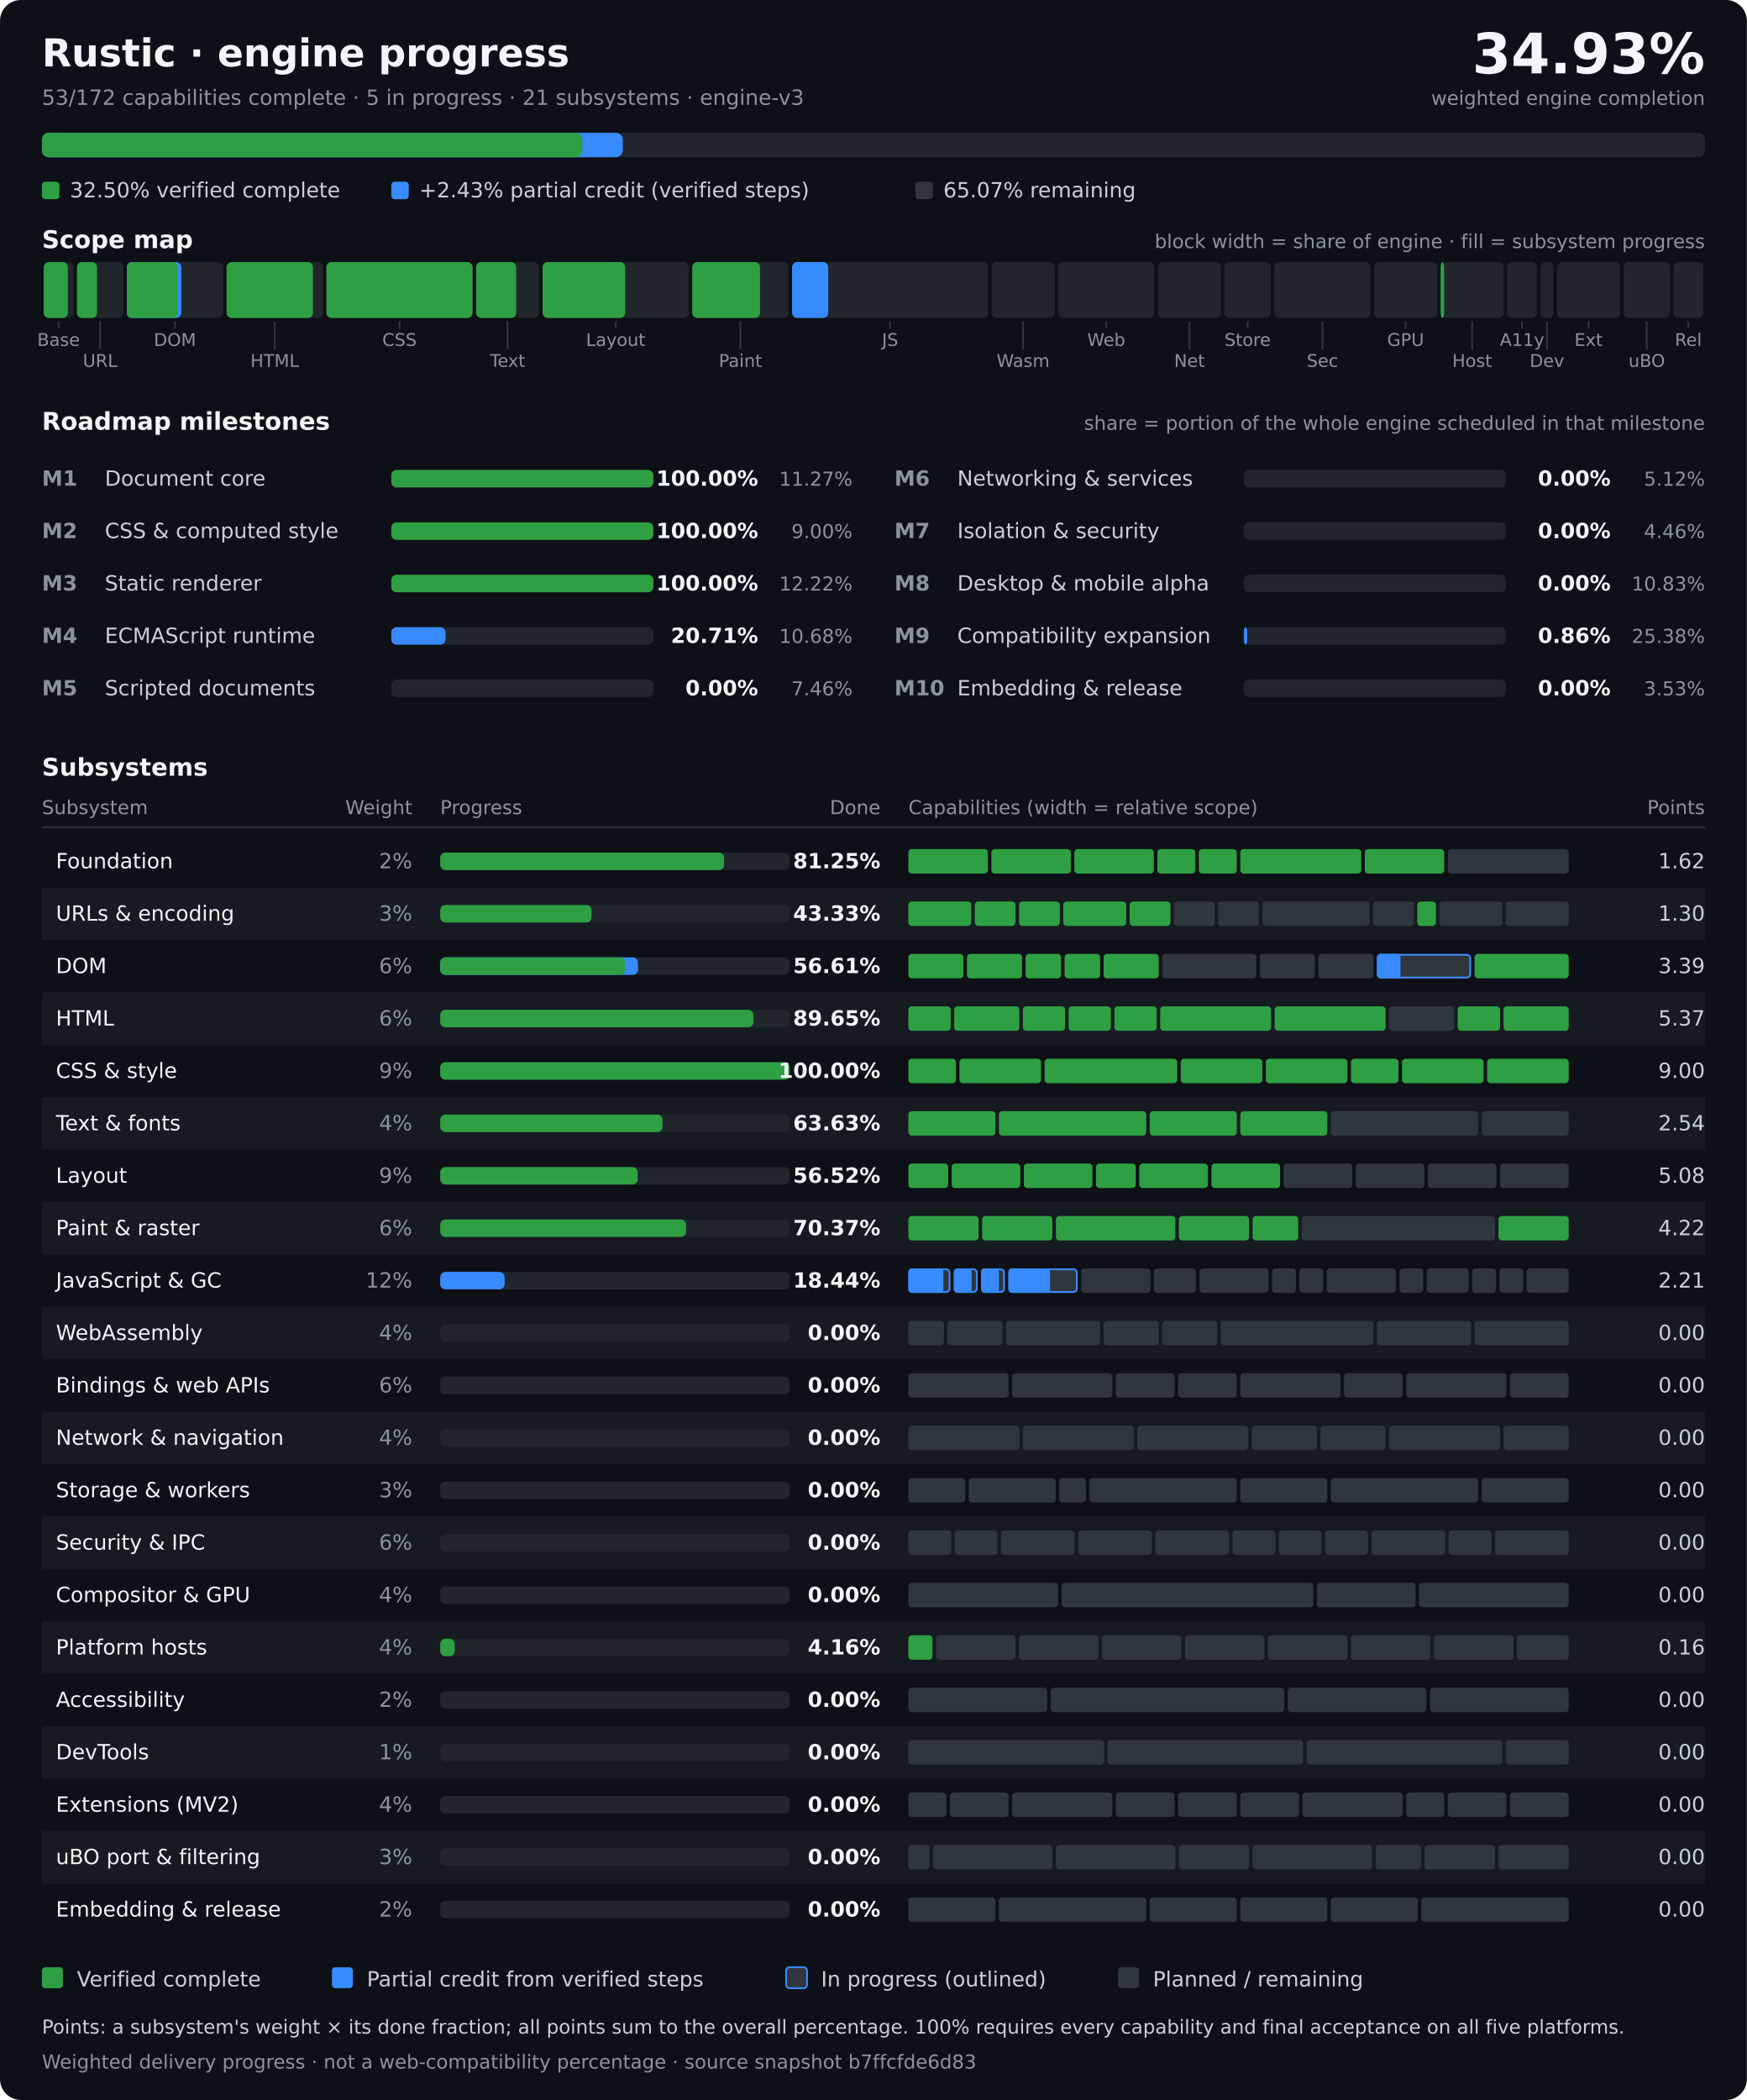
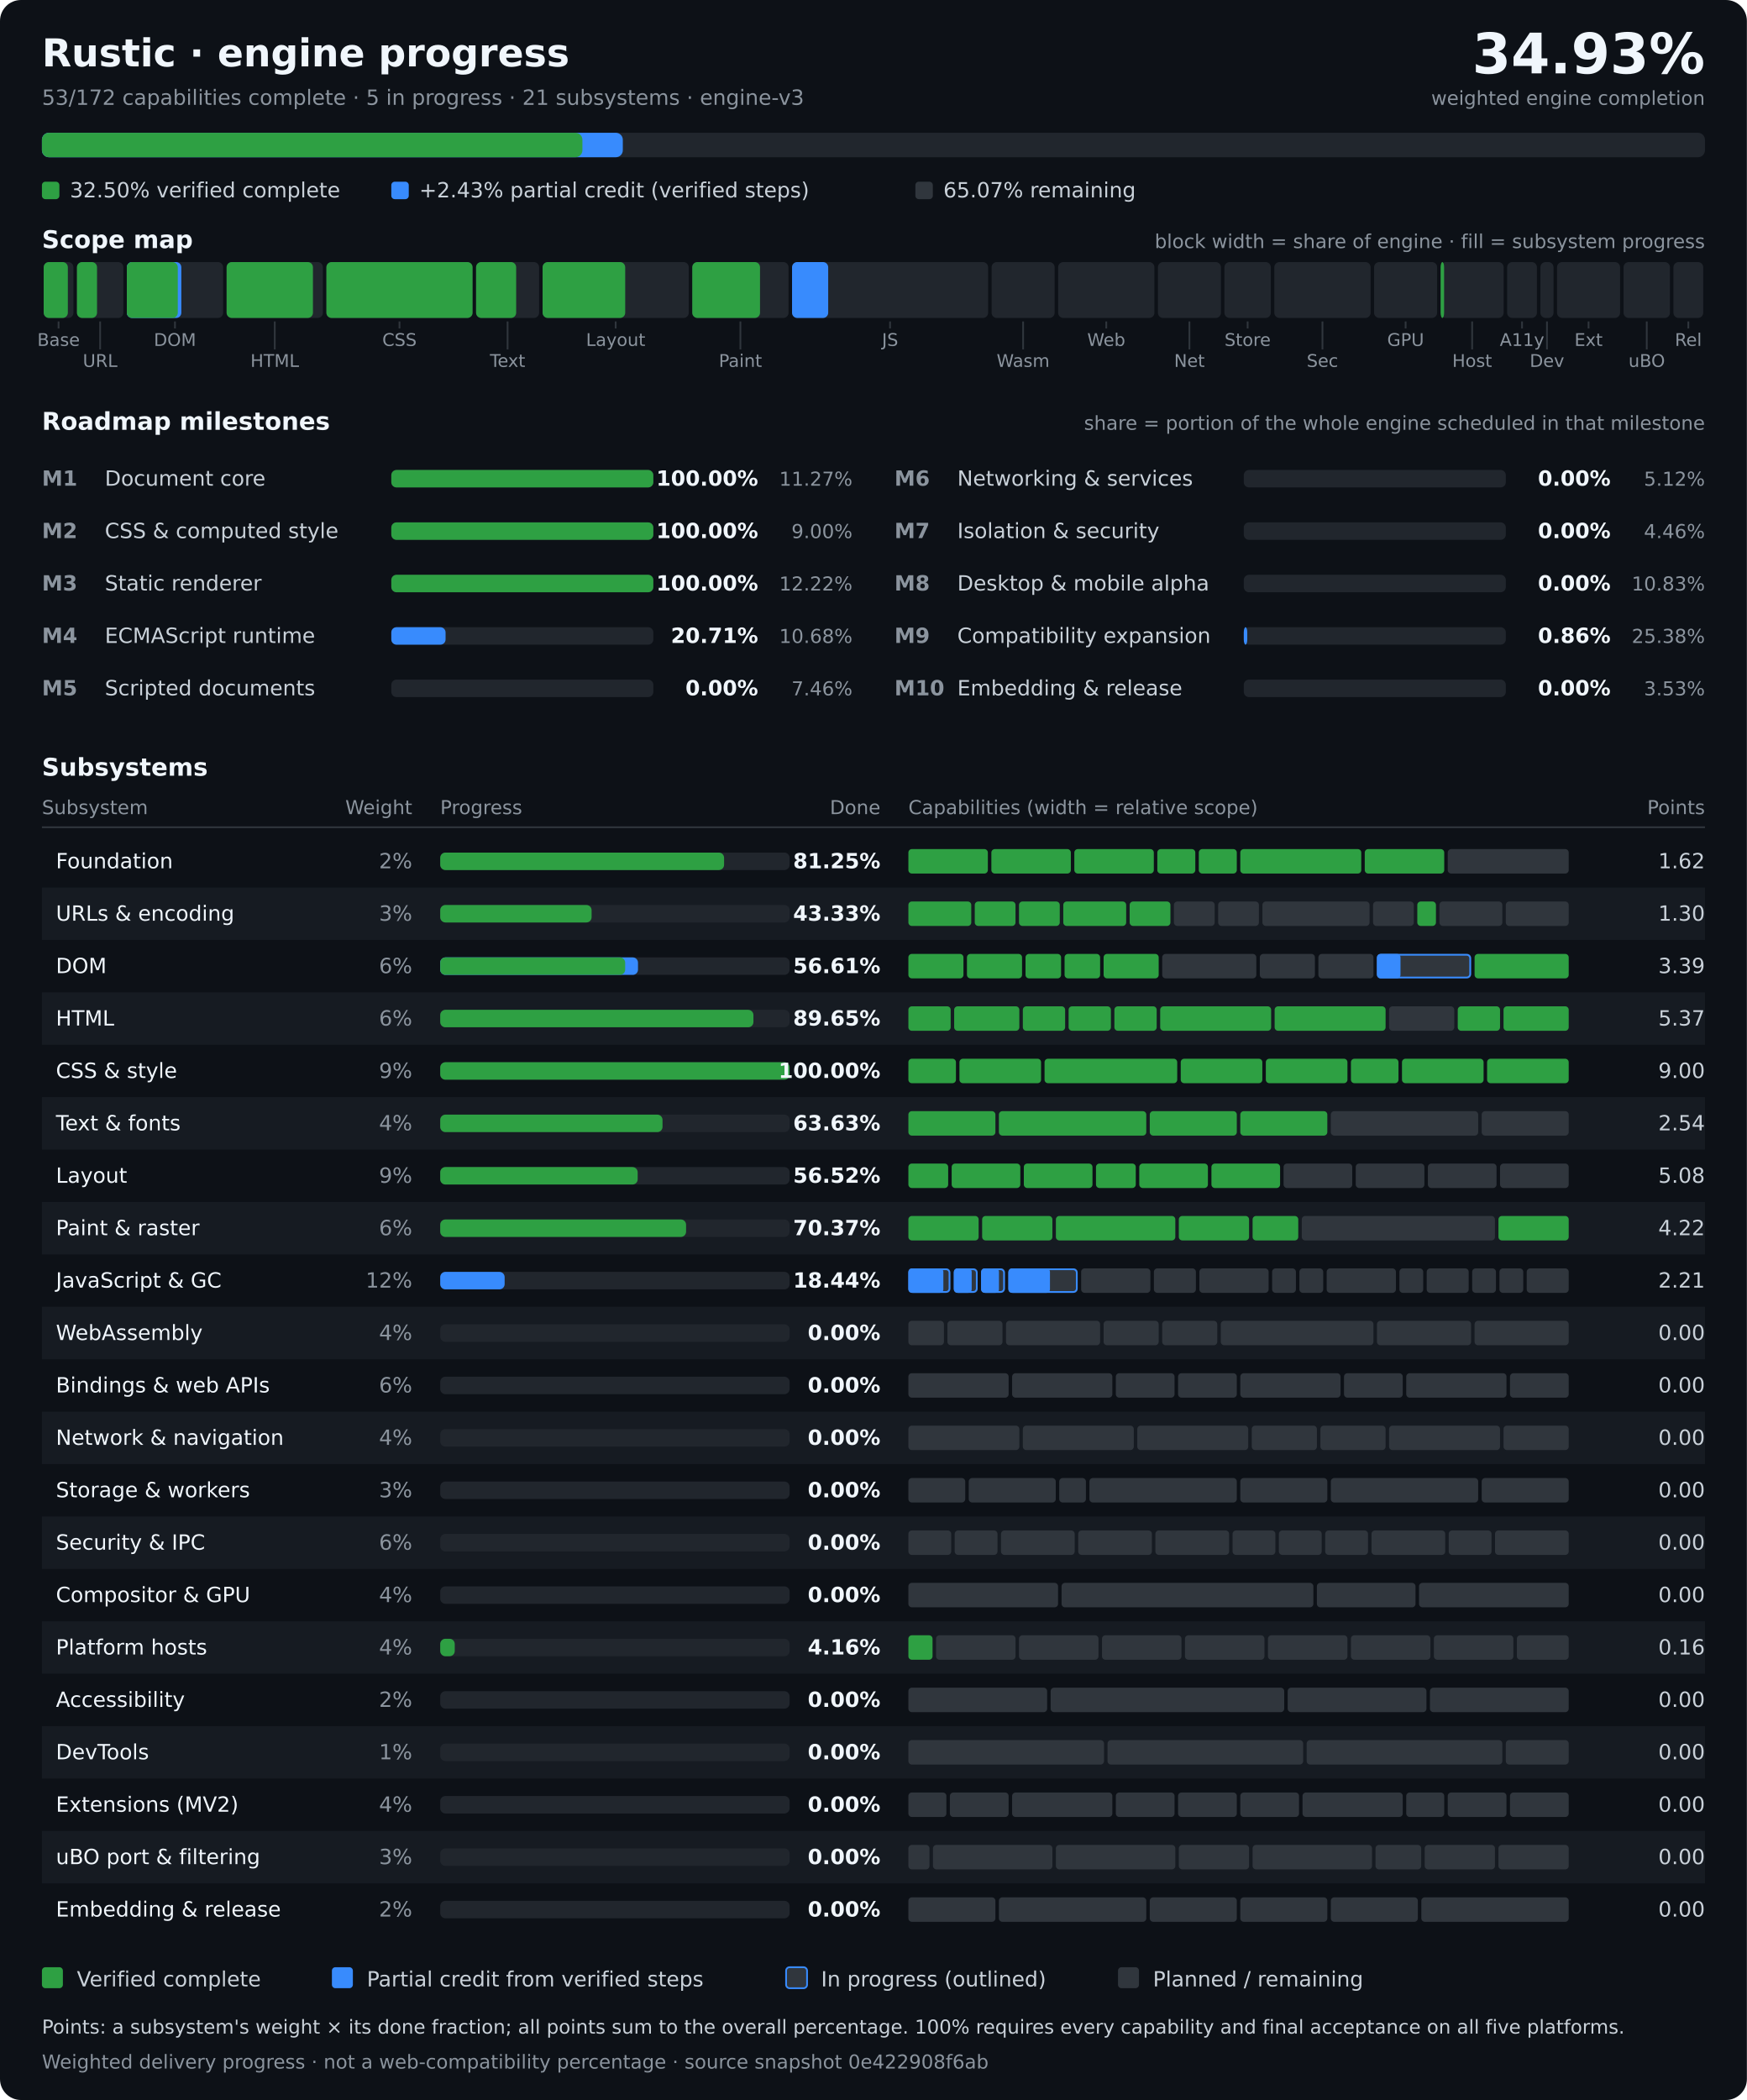
<svg xmlns="http://www.w3.org/2000/svg" width="1000" height="1202" viewBox="0 0 1000 1202" role="img" aria-labelledby="title desc">
  <rect width="1000" height="1202" rx="12" fill="#0d1117" />
  <g font-family="DejaVu Sans,Arial,sans-serif">
    <text x="24.00" y="38" fill="#f0f6fc" font-size="22" font-weight="700">Rustic · engine progress</text>
    <text x="24.00" y="60" fill="#8b949e" font-size="12">53/172 capabilities complete · 5 in progress · 21 subsystems · engine-v3</text>
    <text x="976.00" y="42" fill="#f0f6fc" font-size="32" text-anchor="end" font-weight="700">34.93%</text>
    <text x="976.00" y="60" fill="#8b949e" font-size="11" text-anchor="end">weighted engine completion</text>
    <rect x="24.00" y="76" width="952.00" height="14" rx="4" fill="#21262d" />
    <rect x="24.00" y="76" width="332.53" height="14" rx="4" fill="#388bfd" />
    <rect x="24.00" y="76" width="309.40" height="14" rx="4" fill="#2ea043" />
    <rect x="24" y="104" width="10" height="10" rx="2" fill="#2ea043" />
    <text x="40.00" y="113" fill="#c9d1d9" font-size="12">32.50% verified complete</text>
    <rect x="224" y="104" width="10" height="10" rx="2" fill="#388bfd" />
    <text x="240.00" y="113" fill="#c9d1d9" font-size="12">+2.43% partial credit (verified steps)</text>
    <rect x="524" y="104" width="10" height="10" rx="2" fill="#30363d" />
    <text x="540.00" y="113" fill="#c9d1d9" font-size="12">65.07% remaining</text>
    <text x="24.00" y="142" fill="#f0f6fc" font-size="14" font-weight="600">Scope map</text>
    <text x="976.00" y="142" fill="#8b949e" font-size="11" text-anchor="end">block width = share of engine · fill = subsystem progress</text>
    <g>
      <rect x="25.00" y="150" width="17.04" height="32" rx="3" fill="#21262d" />
      <rect x="25.00" y="150" width="13.84" height="32" rx="3" fill="#2ea043" />
      <rect x="33.02" y="184" width="1" height="4" fill="#30363d" />
      <text x="33.52" y="198" fill="#8b949e" font-size="10" text-anchor="middle">Base</text>
    </g>
    <g>
      <rect x="44.04" y="150" width="26.56" height="32" rx="3" fill="#21262d" />
      <rect x="44.04" y="150" width="11.51" height="32" rx="3" fill="#2ea043" />
      <rect x="56.82" y="184" width="1" height="16" fill="#30363d" />
      <text x="57.32" y="210" fill="#8b949e" font-size="10" text-anchor="middle">URL</text>
    </g>
    <g>
      <rect x="72.60" y="150" width="55.12" height="32" rx="3" fill="#21262d" />
      <rect x="72.60" y="150" width="31.20" height="32" rx="3" fill="#388bfd" />
      <rect x="72.60" y="150" width="29.18" height="32" rx="3" fill="#2ea043" />
      <rect x="99.66" y="184" width="1" height="4" fill="#30363d" />
      <text x="100.16" y="198" fill="#8b949e" font-size="10" text-anchor="middle">DOM</text>
    </g>
    <g>
      <rect x="129.72" y="150" width="55.12" height="32" rx="3" fill="#21262d" />
      <rect x="129.72" y="150" width="49.42" height="32" rx="3" fill="#2ea043" />
      <rect x="156.78" y="184" width="1" height="16" fill="#30363d" />
      <text x="157.28" y="210" fill="#8b949e" font-size="10" text-anchor="middle">HTML</text>
    </g>
    <g>
      <rect x="186.84" y="150" width="83.68" height="32" rx="3" fill="#21262d" />
      <rect x="186.84" y="150" width="83.68" height="32" rx="3" fill="#2ea043" />
      <rect x="228.18" y="184" width="1" height="4" fill="#30363d" />
      <text x="228.68" y="198" fill="#8b949e" font-size="10" text-anchor="middle">CSS</text>
    </g>
    <g>
      <rect x="272.52" y="150" width="36.08" height="32" rx="3" fill="#21262d" />
      <rect x="272.52" y="150" width="22.96" height="32" rx="3" fill="#2ea043" />
      <rect x="290.06" y="184" width="1" height="16" fill="#30363d" />
      <text x="290.56" y="210" fill="#8b949e" font-size="10" text-anchor="middle">Text</text>
    </g>
    <g>
      <rect x="310.60" y="150" width="83.68" height="32" rx="3" fill="#21262d" />
      <rect x="310.60" y="150" width="47.30" height="32" rx="3" fill="#2ea043" />
      <rect x="351.94" y="184" width="1" height="4" fill="#30363d" />
      <text x="352.44" y="198" fill="#8b949e" font-size="10" text-anchor="middle">Layout</text>
    </g>
    <g>
      <rect x="396.28" y="150" width="55.12" height="32" rx="3" fill="#21262d" />
      <rect x="396.28" y="150" width="38.79" height="32" rx="3" fill="#2ea043" />
      <rect x="423.34" y="184" width="1" height="16" fill="#30363d" />
      <text x="423.84" y="210" fill="#8b949e" font-size="10" text-anchor="middle">Paint</text>
    </g>
    <g>
      <rect x="453.40" y="150" width="112.24" height="32" rx="3" fill="#21262d" />
      <rect x="453.40" y="150" width="20.70" height="32" rx="3" fill="#388bfd" />
      <rect x="509.02" y="184" width="1" height="4" fill="#30363d" />
      <text x="509.52" y="198" fill="#8b949e" font-size="10" text-anchor="middle">JS</text>
    </g>
    <g>
      <rect x="567.64" y="150" width="36.08" height="32" rx="3" fill="#21262d" />
      <rect x="585.18" y="184" width="1" height="16" fill="#30363d" />
      <text x="585.68" y="210" fill="#8b949e" font-size="10" text-anchor="middle">Wasm</text>
    </g>
    <g>
      <rect x="605.72" y="150" width="55.12" height="32" rx="3" fill="#21262d" />
      <rect x="632.78" y="184" width="1" height="4" fill="#30363d" />
      <text x="633.28" y="198" fill="#8b949e" font-size="10" text-anchor="middle">Web</text>
    </g>
    <g>
      <rect x="662.84" y="150" width="36.08" height="32" rx="3" fill="#21262d" />
      <rect x="680.38" y="184" width="1" height="16" fill="#30363d" />
      <text x="680.88" y="210" fill="#8b949e" font-size="10" text-anchor="middle">Net</text>
    </g>
    <g>
      <rect x="700.92" y="150" width="26.56" height="32" rx="3" fill="#21262d" />
      <rect x="713.70" y="184" width="1" height="4" fill="#30363d" />
      <text x="714.20" y="198" fill="#8b949e" font-size="10" text-anchor="middle">Store</text>
    </g>
    <g>
      <rect x="729.48" y="150" width="55.12" height="32" rx="3" fill="#21262d" />
      <rect x="756.54" y="184" width="1" height="16" fill="#30363d" />
      <text x="757.04" y="210" fill="#8b949e" font-size="10" text-anchor="middle">Sec</text>
    </g>
    <g>
      <rect x="786.60" y="150" width="36.08" height="32" rx="3" fill="#21262d" />
      <rect x="804.14" y="184" width="1" height="4" fill="#30363d" />
      <text x="804.64" y="198" fill="#8b949e" font-size="10" text-anchor="middle">GPU</text>
    </g>
    <g>
      <rect x="824.68" y="150" width="36.08" height="32" rx="3" fill="#21262d" />
      <rect x="824.68" y="150" width="2.00" height="32" rx="3" fill="#2ea043" />
      <rect x="842.22" y="184" width="1" height="16" fill="#30363d" />
      <text x="842.72" y="210" fill="#8b949e" font-size="10" text-anchor="middle">Host</text>
    </g>
    <g>
      <rect x="862.76" y="150" width="17.04" height="32" rx="3" fill="#21262d" />
      <rect x="870.78" y="184" width="1" height="4" fill="#30363d" />
      <text x="871.28" y="198" fill="#8b949e" font-size="10" text-anchor="middle">A11y</text>
    </g>
    <g>
      <rect x="881.80" y="150" width="7.52" height="32" rx="3" fill="#21262d" />
      <rect x="885.06" y="184" width="1" height="16" fill="#30363d" />
      <text x="885.56" y="210" fill="#8b949e" font-size="10" text-anchor="middle">Dev</text>
    </g>
    <g>
      <rect x="891.32" y="150" width="36.08" height="32" rx="3" fill="#21262d" />
      <rect x="908.86" y="184" width="1" height="4" fill="#30363d" />
      <text x="909.36" y="198" fill="#8b949e" font-size="10" text-anchor="middle">Ext</text>
    </g>
    <g>
      <rect x="929.40" y="150" width="26.56" height="32" rx="3" fill="#21262d" />
      <rect x="942.18" y="184" width="1" height="16" fill="#30363d" />
      <text x="942.68" y="210" fill="#8b949e" font-size="10" text-anchor="middle">uBO</text>
    </g>
    <g>
      <rect x="957.96" y="150" width="17.04" height="32" rx="3" fill="#21262d" />
      <rect x="965.98" y="184" width="1" height="4" fill="#30363d" />
      <text x="966.48" y="198" fill="#8b949e" font-size="10" text-anchor="middle">Rel</text>
    </g>
    <text x="24.00" y="246" fill="#f0f6fc" font-size="14" font-weight="600">Roadmap milestones</text>
    <text x="976.00" y="246" fill="#8b949e" font-size="11" text-anchor="end">share = portion of the whole engine scheduled in that milestone</text>
    <g>
      <text x="24.00" y="278" fill="#8b949e" font-size="12" font-weight="600">M1</text>
      <text x="60.00" y="278" fill="#c9d1d9" font-size="12">Document core</text>
      <rect x="224.00" y="269" width="150.00" height="10" rx="3" fill="#21262d" />
      <rect x="224.00" y="269" width="150.00" height="10" rx="3" fill="#2ea043" />
      <text x="434.00" y="278" fill="#f0f6fc" font-size="12" text-anchor="end" font-weight="600">100.00%</text>
      <text x="488.00" y="278" fill="#8b949e" font-size="11" text-anchor="end">11.27%</text>
    </g>
    <g>
      <text x="24.00" y="308" fill="#8b949e" font-size="12" font-weight="600">M2</text>
      <text x="60.00" y="308" fill="#c9d1d9" font-size="12">CSS &amp; computed style</text>
      <rect x="224.00" y="299" width="150.00" height="10" rx="3" fill="#21262d" />
      <rect x="224.00" y="299" width="150.00" height="10" rx="3" fill="#2ea043" />
      <text x="434.00" y="308" fill="#f0f6fc" font-size="12" text-anchor="end" font-weight="600">100.00%</text>
      <text x="488.00" y="308" fill="#8b949e" font-size="11" text-anchor="end">9.00%</text>
    </g>
    <g>
      <text x="24.00" y="338" fill="#8b949e" font-size="12" font-weight="600">M3</text>
      <text x="60.00" y="338" fill="#c9d1d9" font-size="12">Static renderer</text>
      <rect x="224.00" y="329" width="150.00" height="10" rx="3" fill="#21262d" />
      <rect x="224.00" y="329" width="150.00" height="10" rx="3" fill="#2ea043" />
      <text x="434.00" y="338" fill="#f0f6fc" font-size="12" text-anchor="end" font-weight="600">100.00%</text>
      <text x="488.00" y="338" fill="#8b949e" font-size="11" text-anchor="end">12.22%</text>
    </g>
    <g>
      <text x="24.00" y="368" fill="#8b949e" font-size="12" font-weight="600">M4</text>
      <text x="60.00" y="368" fill="#c9d1d9" font-size="12">ECMAScript runtime</text>
      <rect x="224.00" y="359" width="150.00" height="10" rx="3" fill="#21262d" />
      <rect x="224.00" y="359" width="31.07" height="10" rx="3" fill="#388bfd" />
      <text x="434.00" y="368" fill="#f0f6fc" font-size="12" text-anchor="end" font-weight="600">20.71%</text>
      <text x="488.00" y="368" fill="#8b949e" font-size="11" text-anchor="end">10.68%</text>
    </g>
    <g>
      <text x="24.00" y="398" fill="#8b949e" font-size="12" font-weight="600">M5</text>
      <text x="60.00" y="398" fill="#c9d1d9" font-size="12">Scripted documents</text>
      <rect x="224.00" y="389" width="150.00" height="10" rx="3" fill="#21262d" />
      <text x="434.00" y="398" fill="#f0f6fc" font-size="12" text-anchor="end" font-weight="600">0.00%</text>
      <text x="488.00" y="398" fill="#8b949e" font-size="11" text-anchor="end">7.46%</text>
    </g>
    <g>
      <text x="512.00" y="278" fill="#8b949e" font-size="12" font-weight="600">M6</text>
      <text x="548.00" y="278" fill="#c9d1d9" font-size="12">Networking &amp; services</text>
      <rect x="712.00" y="269" width="150.00" height="10" rx="3" fill="#21262d" />
      <text x="922.00" y="278" fill="#f0f6fc" font-size="12" text-anchor="end" font-weight="600">0.00%</text>
      <text x="976.00" y="278" fill="#8b949e" font-size="11" text-anchor="end">5.12%</text>
    </g>
    <g>
      <text x="512.00" y="308" fill="#8b949e" font-size="12" font-weight="600">M7</text>
      <text x="548.00" y="308" fill="#c9d1d9" font-size="12">Isolation &amp; security</text>
      <rect x="712.00" y="299" width="150.00" height="10" rx="3" fill="#21262d" />
      <text x="922.00" y="308" fill="#f0f6fc" font-size="12" text-anchor="end" font-weight="600">0.00%</text>
      <text x="976.00" y="308" fill="#8b949e" font-size="11" text-anchor="end">4.46%</text>
    </g>
    <g>
      <text x="512.00" y="338" fill="#8b949e" font-size="12" font-weight="600">M8</text>
      <text x="548.00" y="338" fill="#c9d1d9" font-size="12">Desktop &amp; mobile alpha</text>
      <rect x="712.00" y="329" width="150.00" height="10" rx="3" fill="#21262d" />
      <text x="922.00" y="338" fill="#f0f6fc" font-size="12" text-anchor="end" font-weight="600">0.00%</text>
      <text x="976.00" y="338" fill="#8b949e" font-size="11" text-anchor="end">10.83%</text>
    </g>
    <g>
      <text x="512.00" y="368" fill="#8b949e" font-size="12" font-weight="600">M9</text>
      <text x="548.00" y="368" fill="#c9d1d9" font-size="12">Compatibility expansion</text>
      <rect x="712.00" y="359" width="150.00" height="10" rx="3" fill="#21262d" />
      <rect x="712.00" y="359" width="2.00" height="10" rx="3" fill="#388bfd" />
      <text x="922.00" y="368" fill="#f0f6fc" font-size="12" text-anchor="end" font-weight="600">0.86%</text>
      <text x="976.00" y="368" fill="#8b949e" font-size="11" text-anchor="end">25.38%</text>
    </g>
    <g>
      <text x="512.00" y="398" fill="#8b949e" font-size="12" font-weight="600">M10</text>
      <text x="548.00" y="398" fill="#c9d1d9" font-size="12">Embedding &amp; release</text>
      <rect x="712.00" y="389" width="150.00" height="10" rx="3" fill="#21262d" />
      <text x="922.00" y="398" fill="#f0f6fc" font-size="12" text-anchor="end" font-weight="600">0.00%</text>
      <text x="976.00" y="398" fill="#8b949e" font-size="11" text-anchor="end">3.53%</text>
    </g>
    <text x="24.00" y="444" fill="#f0f6fc" font-size="14" font-weight="600">Subsystems</text>
    <text x="24.00" y="466" fill="#8b949e" font-size="11">Subsystem</text>
    <text x="236.00" y="466" fill="#8b949e" font-size="11" text-anchor="end">Weight</text>
    <text x="252.00" y="466" fill="#8b949e" font-size="11">Progress</text>
    <text x="504.00" y="466" fill="#8b949e" font-size="11" text-anchor="end">Done</text>
    <text x="520.00" y="466" fill="#8b949e" font-size="11">Capabilities (width = relative scope)</text>
    <text x="976.00" y="466" fill="#8b949e" font-size="11" text-anchor="end">Points</text>
    <rect x="24" y="473" width="952" height="1" fill="#30363d" />
    <g>
      <text x="32.00" y="497" fill="#f0f6fc" font-size="12">Foundation</text>
      <text x="236.00" y="497" fill="#8b949e" font-size="12" text-anchor="end">2%</text>
      <rect x="252.00" y="488" width="200.00" height="10" rx="3" fill="#21262d" />
      <rect x="252.00" y="488" width="162.50" height="10" rx="3" fill="#2ea043" />
      <text x="504.00" y="497" fill="#f0f6fc" font-size="12" text-anchor="end" font-weight="600">81.25%</text>
      <g>
        <rect x="520.00" y="486" width="45.50" height="14" rx="2" fill="#2ea043" />
      </g>
      <g>
        <rect x="567.50" y="486" width="45.50" height="14" rx="2" fill="#2ea043" />
      </g>
      <g>
        <rect x="615.00" y="486" width="45.50" height="14" rx="2" fill="#2ea043" />
      </g>
      <g>
        <rect x="662.50" y="486" width="21.75" height="14" rx="2" fill="#2ea043" />
      </g>
      <g>
        <rect x="686.25" y="486" width="21.75" height="14" rx="2" fill="#2ea043" />
      </g>
      <g>
        <rect x="710.00" y="486" width="69.25" height="14" rx="2" fill="#2ea043" />
      </g>
      <g>
        <rect x="781.25" y="486" width="45.50" height="14" rx="2" fill="#2ea043" />
      </g>
      <g>
        <rect x="828.75" y="486" width="69.25" height="14" rx="2" fill="#30363d" />
      </g>
      <text x="976.00" y="497" fill="#c9d1d9" font-size="12" text-anchor="end">1.62</text>
    </g>
    <g>
      <rect x="24" y="508" width="952" height="30" fill="#161b22" />
      <text x="32.00" y="527" fill="#f0f6fc" font-size="12">URLs &amp; encoding</text>
      <text x="236.00" y="527" fill="#8b949e" font-size="12" text-anchor="end">3%</text>
      <rect x="252.00" y="518" width="200.00" height="10" rx="3" fill="#21262d" />
      <rect x="252.00" y="518" width="86.66" height="10" rx="3" fill="#2ea043" />
      <text x="504.00" y="527" fill="#f0f6fc" font-size="12" text-anchor="end" font-weight="600">43.33%</text>
      <g>
        <rect x="520.00" y="516" width="36.00" height="14" rx="2" fill="#2ea043" />
      </g>
      <g>
        <rect x="558.00" y="516" width="23.33" height="14" rx="2" fill="#2ea043" />
      </g>
      <g>
        <rect x="583.33" y="516" width="23.33" height="14" rx="2" fill="#2ea043" />
      </g>
      <g>
        <rect x="608.67" y="516" width="36.00" height="14" rx="2" fill="#2ea043" />
      </g>
      <g>
        <rect x="646.67" y="516" width="23.33" height="14" rx="2" fill="#2ea043" />
      </g>
      <g>
        <rect x="672.00" y="516" width="23.33" height="14" rx="2" fill="#30363d" />
      </g>
      <g>
        <rect x="697.33" y="516" width="23.33" height="14" rx="2" fill="#30363d" />
      </g>
      <g>
        <rect x="722.67" y="516" width="61.33" height="14" rx="2" fill="#30363d" />
      </g>
      <g>
        <rect x="786.00" y="516" width="23.33" height="14" rx="2" fill="#30363d" />
      </g>
      <g>
        <rect x="811.33" y="516" width="10.67" height="14" rx="2" fill="#2ea043" />
      </g>
      <g>
        <rect x="824.00" y="516" width="36.00" height="14" rx="2" fill="#30363d" />
      </g>
      <g>
        <rect x="862.00" y="516" width="36.00" height="14" rx="2" fill="#30363d" />
      </g>
      <text x="976.00" y="527" fill="#c9d1d9" font-size="12" text-anchor="end">1.30</text>
    </g>
    <g>
      <text x="32.00" y="557" fill="#f0f6fc" font-size="12">DOM</text>
      <text x="236.00" y="557" fill="#8b949e" font-size="12" text-anchor="end">6%</text>
      <rect x="252.00" y="548" width="200.00" height="10" rx="3" fill="#21262d" />
      <rect x="252.00" y="548" width="113.22" height="10" rx="3" fill="#388bfd" />
      <rect x="252.00" y="548" width="105.88" height="10" rx="3" fill="#2ea043" />
      <text x="504.00" y="557" fill="#f0f6fc" font-size="12" text-anchor="end" font-weight="600">56.61%</text>
      <g>
        <rect x="520.00" y="546" width="31.53" height="14" rx="2" fill="#2ea043" />
      </g>
      <g>
        <rect x="553.53" y="546" width="31.53" height="14" rx="2" fill="#2ea043" />
      </g>
      <g>
        <rect x="587.06" y="546" width="20.35" height="14" rx="2" fill="#2ea043" />
      </g>
      <g>
        <rect x="609.41" y="546" width="20.35" height="14" rx="2" fill="#2ea043" />
      </g>
      <g>
        <rect x="631.76" y="546" width="31.53" height="14" rx="2" fill="#2ea043" />
      </g>
      <g>
        <rect x="665.29" y="546" width="53.88" height="14" rx="2" fill="#30363d" />
      </g>
      <g>
        <rect x="721.18" y="546" width="31.53" height="14" rx="2" fill="#30363d" />
      </g>
      <g>
        <rect x="754.71" y="546" width="31.53" height="14" rx="2" fill="#30363d" />
      </g>
      <g>
        <rect x="788.24" y="546" width="53.88" height="14" rx="2" fill="#30363d" />
        <rect x="788.24" y="546" width="13.47" height="14" rx="2" fill="#388bfd" />
        <rect x="788.74" y="546.5" width="52.88" height="13" rx="2" fill="none" stroke="#388bfd" />
      </g>
      <g>
        <rect x="844.12" y="546" width="53.88" height="14" rx="2" fill="#2ea043" />
      </g>
      <text x="976.00" y="557" fill="#c9d1d9" font-size="12" text-anchor="end">3.39</text>
    </g>
    <g>
      <rect x="24" y="568" width="952" height="30" fill="#161b22" />
      <text x="32.00" y="587" fill="#f0f6fc" font-size="12">HTML</text>
      <text x="236.00" y="587" fill="#8b949e" font-size="12" text-anchor="end">6%</text>
      <rect x="252.00" y="578" width="200.00" height="10" rx="3" fill="#21262d" />
      <rect x="252.00" y="578" width="179.30" height="10" rx="3" fill="#2ea043" />
      <text x="504.00" y="587" fill="#f0f6fc" font-size="12" text-anchor="end" font-weight="600">89.65%</text>
      <g>
        <rect x="520.00" y="576" width="24.21" height="14" rx="2" fill="#2ea043" />
      </g>
      <g>
        <rect x="546.21" y="576" width="37.31" height="14" rx="2" fill="#2ea043" />
      </g>
      <g>
        <rect x="585.52" y="576" width="24.21" height="14" rx="2" fill="#2ea043" />
      </g>
      <g>
        <rect x="611.72" y="576" width="24.21" height="14" rx="2" fill="#2ea043" />
      </g>
      <g>
        <rect x="637.93" y="576" width="24.21" height="14" rx="2" fill="#2ea043" />
      </g>
      <g>
        <rect x="664.14" y="576" width="63.52" height="14" rx="2" fill="#2ea043" />
      </g>
      <g>
        <rect x="729.66" y="576" width="63.52" height="14" rx="2" fill="#2ea043" />
      </g>
      <g>
        <rect x="795.17" y="576" width="37.31" height="14" rx="2" fill="#30363d" />
      </g>
      <g>
        <rect x="834.48" y="576" width="24.21" height="14" rx="2" fill="#2ea043" />
      </g>
      <g>
        <rect x="860.69" y="576" width="37.31" height="14" rx="2" fill="#2ea043" />
      </g>
      <text x="976.00" y="587" fill="#c9d1d9" font-size="12" text-anchor="end">5.37</text>
    </g>
    <g>
      <text x="32.00" y="617" fill="#f0f6fc" font-size="12">CSS &amp; style</text>
      <text x="236.00" y="617" fill="#8b949e" font-size="12" text-anchor="end">9%</text>
      <rect x="252.00" y="608" width="200.00" height="10" rx="3" fill="#21262d" />
      <rect x="252.00" y="608" width="200.00" height="10" rx="3" fill="#2ea043" />
      <text x="504.00" y="617" fill="#f0f6fc" font-size="12" text-anchor="end" font-weight="600">100.00%</text>
      <g>
        <rect x="520.00" y="606" width="27.23" height="14" rx="2" fill="#2ea043" />
      </g>
      <g>
        <rect x="549.23" y="606" width="46.72" height="14" rx="2" fill="#2ea043" />
      </g>
      <g>
        <rect x="597.95" y="606" width="75.95" height="14" rx="2" fill="#2ea043" />
      </g>
      <g>
        <rect x="675.90" y="606" width="46.72" height="14" rx="2" fill="#2ea043" />
      </g>
      <g>
        <rect x="724.62" y="606" width="46.72" height="14" rx="2" fill="#2ea043" />
      </g>
      <g>
        <rect x="773.33" y="606" width="27.23" height="14" rx="2" fill="#2ea043" />
      </g>
      <g>
        <rect x="802.56" y="606" width="46.72" height="14" rx="2" fill="#2ea043" />
      </g>
      <g>
        <rect x="851.28" y="606" width="46.72" height="14" rx="2" fill="#2ea043" />
      </g>
      <text x="976.00" y="617" fill="#c9d1d9" font-size="12" text-anchor="end">9.00</text>
    </g>
    <g>
      <rect x="24" y="628" width="952" height="30" fill="#161b22" />
      <text x="32.00" y="647" fill="#f0f6fc" font-size="12">Text &amp; fonts</text>
      <text x="236.00" y="647" fill="#8b949e" font-size="12" text-anchor="end">4%</text>
      <rect x="252.00" y="638" width="200.00" height="10" rx="3" fill="#21262d" />
      <rect x="252.00" y="638" width="127.26" height="10" rx="3" fill="#2ea043" />
      <text x="504.00" y="647" fill="#f0f6fc" font-size="12" text-anchor="end" font-weight="600">63.63%</text>
      <g>
        <rect x="520.00" y="636" width="49.82" height="14" rx="2" fill="#2ea043" />
      </g>
      <g>
        <rect x="571.82" y="636" width="84.36" height="14" rx="2" fill="#2ea043" />
      </g>
      <g>
        <rect x="658.18" y="636" width="49.82" height="14" rx="2" fill="#2ea043" />
      </g>
      <g>
        <rect x="710.00" y="636" width="49.82" height="14" rx="2" fill="#2ea043" />
      </g>
      <g>
        <rect x="761.82" y="636" width="84.36" height="14" rx="2" fill="#30363d" />
      </g>
      <g>
        <rect x="848.18" y="636" width="49.82" height="14" rx="2" fill="#30363d" />
      </g>
      <text x="976.00" y="647" fill="#c9d1d9" font-size="12" text-anchor="end">2.54</text>
    </g>
    <g>
      <text x="32.00" y="677" fill="#f0f6fc" font-size="12">Layout</text>
      <text x="236.00" y="677" fill="#8b949e" font-size="12" text-anchor="end">9%</text>
      <rect x="252.00" y="668" width="200.00" height="10" rx="3" fill="#21262d" />
      <rect x="252.00" y="668" width="113.04" height="10" rx="3" fill="#2ea043" />
      <text x="504.00" y="677" fill="#f0f6fc" font-size="12" text-anchor="end" font-weight="600">56.52%</text>
      <g>
        <rect x="520.00" y="666" width="22.78" height="14" rx="2" fill="#2ea043" />
      </g>
      <g>
        <rect x="544.78" y="666" width="39.30" height="14" rx="2" fill="#2ea043" />
      </g>
      <g>
        <rect x="586.09" y="666" width="39.30" height="14" rx="2" fill="#2ea043" />
      </g>
      <g>
        <rect x="627.39" y="666" width="22.78" height="14" rx="2" fill="#2ea043" />
      </g>
      <g>
        <rect x="652.17" y="666" width="39.30" height="14" rx="2" fill="#2ea043" />
      </g>
      <g>
        <rect x="693.48" y="666" width="39.30" height="14" rx="2" fill="#2ea043" />
      </g>
      <g>
        <rect x="734.78" y="666" width="39.30" height="14" rx="2" fill="#30363d" />
      </g>
      <g>
        <rect x="776.09" y="666" width="39.30" height="14" rx="2" fill="#30363d" />
      </g>
      <g>
        <rect x="817.39" y="666" width="39.30" height="14" rx="2" fill="#30363d" />
      </g>
      <g>
        <rect x="858.70" y="666" width="39.30" height="14" rx="2" fill="#30363d" />
      </g>
      <text x="976.00" y="677" fill="#c9d1d9" font-size="12" text-anchor="end">5.08</text>
    </g>
    <g>
      <rect x="24" y="688" width="952" height="30" fill="#161b22" />
      <text x="32.00" y="707" fill="#f0f6fc" font-size="12">Paint &amp; raster</text>
      <text x="236.00" y="707" fill="#8b949e" font-size="12" text-anchor="end">6%</text>
      <rect x="252.00" y="698" width="200.00" height="10" rx="3" fill="#21262d" />
      <rect x="252.00" y="698" width="140.74" height="10" rx="3" fill="#2ea043" />
      <text x="504.00" y="707" fill="#f0f6fc" font-size="12" text-anchor="end" font-weight="600">70.37%</text>
      <g>
        <rect x="520.00" y="696" width="40.22" height="14" rx="2" fill="#2ea043" />
      </g>
      <g>
        <rect x="562.22" y="696" width="40.22" height="14" rx="2" fill="#2ea043" />
      </g>
      <g>
        <rect x="604.44" y="696" width="68.37" height="14" rx="2" fill="#2ea043" />
      </g>
      <g>
        <rect x="674.81" y="696" width="40.22" height="14" rx="2" fill="#2ea043" />
      </g>
      <g>
        <rect x="717.04" y="696" width="26.15" height="14" rx="2" fill="#2ea043" />
      </g>
      <g>
        <rect x="745.19" y="696" width="110.59" height="14" rx="2" fill="#30363d" />
      </g>
      <g>
        <rect x="857.78" y="696" width="40.22" height="14" rx="2" fill="#2ea043" />
      </g>
      <text x="976.00" y="707" fill="#c9d1d9" font-size="12" text-anchor="end">4.22</text>
    </g>
    <g>
      <text x="32.00" y="737" fill="#f0f6fc" font-size="12">JavaScript &amp; GC</text>
      <text x="236.00" y="737" fill="#8b949e" font-size="12" text-anchor="end">12%</text>
      <rect x="252.00" y="728" width="200.00" height="10" rx="3" fill="#21262d" />
      <rect x="252.00" y="728" width="36.88" height="10" rx="3" fill="#388bfd" />
      <text x="504.00" y="737" fill="#f0f6fc" font-size="12" text-anchor="end" font-weight="600">18.44%</text>
      <g>
        <rect x="520.00" y="726" width="24.03" height="14" rx="2" fill="#30363d" />
        <rect x="520.00" y="726" width="20.02" height="14" rx="2" fill="#388bfd" />
        <rect x="520.50" y="726.5" width="23.03" height="13" rx="2" fill="none" stroke="#388bfd" />
      </g>
      <g>
        <rect x="546.03" y="726" width="13.62" height="14" rx="2" fill="#30363d" />
        <rect x="546.03" y="726" width="10.21" height="14" rx="2" fill="#388bfd" />
        <rect x="546.53" y="726.5" width="12.62" height="13" rx="2" fill="none" stroke="#388bfd" />
      </g>
      <g>
        <rect x="561.64" y="726" width="13.62" height="14" rx="2" fill="#30363d" />
        <rect x="561.64" y="726" width="10.21" height="14" rx="2" fill="#388bfd" />
        <rect x="562.14" y="726.5" width="12.62" height="13" rx="2" fill="none" stroke="#388bfd" />
      </g>
      <g>
        <rect x="577.26" y="726" width="39.64" height="14" rx="2" fill="#30363d" />
        <rect x="577.26" y="726" width="23.79" height="14" rx="2" fill="#388bfd" />
        <rect x="577.76" y="726.5" width="38.64" height="13" rx="2" fill="none" stroke="#388bfd" />
      </g>
      <g>
        <rect x="618.90" y="726" width="39.64" height="14" rx="2" fill="#30363d" />
      </g>
      <g>
        <rect x="660.55" y="726" width="24.03" height="14" rx="2" fill="#30363d" />
      </g>
      <g>
        <rect x="686.58" y="726" width="39.64" height="14" rx="2" fill="#30363d" />
      </g>
      <g>
        <rect x="728.22" y="726" width="13.62" height="14" rx="2" fill="#30363d" />
      </g>
      <g>
        <rect x="743.84" y="726" width="13.62" height="14" rx="2" fill="#30363d" />
      </g>
      <g>
        <rect x="759.45" y="726" width="39.64" height="14" rx="2" fill="#30363d" />
      </g>
      <g>
        <rect x="801.10" y="726" width="13.62" height="14" rx="2" fill="#30363d" />
      </g>
      <g>
        <rect x="816.71" y="726" width="24.03" height="14" rx="2" fill="#30363d" />
      </g>
      <g>
        <rect x="842.74" y="726" width="13.62" height="14" rx="2" fill="#30363d" />
      </g>
      <g>
        <rect x="858.36" y="726" width="13.62" height="14" rx="2" fill="#30363d" />
      </g>
      <g>
        <rect x="873.97" y="726" width="24.03" height="14" rx="2" fill="#30363d" />
      </g>
      <text x="976.00" y="737" fill="#c9d1d9" font-size="12" text-anchor="end">2.21</text>
    </g>
    <g>
      <rect x="24" y="748" width="952" height="30" fill="#161b22" />
      <text x="32.00" y="767" fill="#f0f6fc" font-size="12">WebAssembly</text>
      <text x="236.00" y="767" fill="#8b949e" font-size="12" text-anchor="end">4%</text>
      <rect x="252.00" y="758" width="200.00" height="10" rx="3" fill="#21262d" />
      <text x="504.00" y="767" fill="#f0f6fc" font-size="12" text-anchor="end" font-weight="600">0.00%</text>
      <g>
        <rect x="520.00" y="756" width="20.35" height="14" rx="2" fill="#30363d" />
      </g>
      <g>
        <rect x="542.35" y="756" width="31.53" height="14" rx="2" fill="#30363d" />
      </g>
      <g>
        <rect x="575.88" y="756" width="53.88" height="14" rx="2" fill="#30363d" />
      </g>
      <g>
        <rect x="631.76" y="756" width="31.53" height="14" rx="2" fill="#30363d" />
      </g>
      <g>
        <rect x="665.29" y="756" width="31.53" height="14" rx="2" fill="#30363d" />
      </g>
      <g>
        <rect x="698.82" y="756" width="87.41" height="14" rx="2" fill="#30363d" />
      </g>
      <g>
        <rect x="788.24" y="756" width="53.88" height="14" rx="2" fill="#30363d" />
      </g>
      <g>
        <rect x="844.12" y="756" width="53.88" height="14" rx="2" fill="#30363d" />
      </g>
      <text x="976.00" y="767" fill="#c9d1d9" font-size="12" text-anchor="end">0.00</text>
    </g>
    <g>
      <text x="32.00" y="797" fill="#f0f6fc" font-size="12">Bindings &amp; web APIs</text>
      <text x="236.00" y="797" fill="#8b949e" font-size="12" text-anchor="end">6%</text>
      <rect x="252.00" y="788" width="200.00" height="10" rx="3" fill="#21262d" />
      <text x="504.00" y="797" fill="#f0f6fc" font-size="12" text-anchor="end" font-weight="600">0.00%</text>
      <g>
        <rect x="520.00" y="786" width="57.38" height="14" rx="2" fill="#30363d" />
      </g>
      <g>
        <rect x="579.38" y="786" width="57.38" height="14" rx="2" fill="#30363d" />
      </g>
      <g>
        <rect x="638.75" y="786" width="33.62" height="14" rx="2" fill="#30363d" />
      </g>
      <g>
        <rect x="674.38" y="786" width="33.62" height="14" rx="2" fill="#30363d" />
      </g>
      <g>
        <rect x="710.00" y="786" width="57.38" height="14" rx="2" fill="#30363d" />
      </g>
      <g>
        <rect x="769.38" y="786" width="33.62" height="14" rx="2" fill="#30363d" />
      </g>
      <g>
        <rect x="805.00" y="786" width="57.38" height="14" rx="2" fill="#30363d" />
      </g>
      <g>
        <rect x="864.38" y="786" width="33.62" height="14" rx="2" fill="#30363d" />
      </g>
      <text x="976.00" y="797" fill="#c9d1d9" font-size="12" text-anchor="end">0.00</text>
    </g>
    <g>
      <rect x="24" y="808" width="952" height="30" fill="#161b22" />
      <text x="32.00" y="827" fill="#f0f6fc" font-size="12">Network &amp; navigation</text>
      <text x="236.00" y="827" fill="#8b949e" font-size="12" text-anchor="end">4%</text>
      <rect x="252.00" y="818" width="200.00" height="10" rx="3" fill="#21262d" />
      <text x="504.00" y="827" fill="#f0f6fc" font-size="12" text-anchor="end" font-weight="600">0.00%</text>
      <g>
        <rect x="520.00" y="816" width="63.52" height="14" rx="2" fill="#30363d" />
      </g>
      <g>
        <rect x="585.52" y="816" width="63.52" height="14" rx="2" fill="#30363d" />
      </g>
      <g>
        <rect x="651.03" y="816" width="63.52" height="14" rx="2" fill="#30363d" />
      </g>
      <g>
        <rect x="716.55" y="816" width="37.31" height="14" rx="2" fill="#30363d" />
      </g>
      <g>
        <rect x="755.86" y="816" width="37.31" height="14" rx="2" fill="#30363d" />
      </g>
      <g>
        <rect x="795.17" y="816" width="63.52" height="14" rx="2" fill="#30363d" />
      </g>
      <g>
        <rect x="860.69" y="816" width="37.31" height="14" rx="2" fill="#30363d" />
      </g>
      <text x="976.00" y="827" fill="#c9d1d9" font-size="12" text-anchor="end">0.00</text>
    </g>
    <g>
      <text x="32.00" y="857" fill="#f0f6fc" font-size="12">Storage &amp; workers</text>
      <text x="236.00" y="857" fill="#8b949e" font-size="12" text-anchor="end">3%</text>
      <rect x="252.00" y="848" width="200.00" height="10" rx="3" fill="#21262d" />
      <text x="504.00" y="857" fill="#f0f6fc" font-size="12" text-anchor="end" font-weight="600">0.00%</text>
      <g>
        <rect x="520.00" y="846" width="32.55" height="14" rx="2" fill="#30363d" />
      </g>
      <g>
        <rect x="554.55" y="846" width="49.82" height="14" rx="2" fill="#30363d" />
      </g>
      <g>
        <rect x="606.36" y="846" width="15.27" height="14" rx="2" fill="#30363d" />
      </g>
      <g>
        <rect x="623.64" y="846" width="84.36" height="14" rx="2" fill="#30363d" />
      </g>
      <g>
        <rect x="710.00" y="846" width="49.82" height="14" rx="2" fill="#30363d" />
      </g>
      <g>
        <rect x="761.82" y="846" width="84.36" height="14" rx="2" fill="#30363d" />
      </g>
      <g>
        <rect x="848.18" y="846" width="49.82" height="14" rx="2" fill="#30363d" />
      </g>
      <text x="976.00" y="857" fill="#c9d1d9" font-size="12" text-anchor="end">0.00</text>
    </g>
    <g>
      <rect x="24" y="868" width="952" height="30" fill="#161b22" />
      <text x="32.00" y="887" fill="#f0f6fc" font-size="12">Security &amp; IPC</text>
      <text x="236.00" y="887" fill="#8b949e" font-size="12" text-anchor="end">6%</text>
      <rect x="252.00" y="878" width="200.00" height="10" rx="3" fill="#21262d" />
      <text x="504.00" y="887" fill="#f0f6fc" font-size="12" text-anchor="end" font-weight="600">0.00%</text>
      <g>
        <rect x="520.00" y="876" width="24.51" height="14" rx="2" fill="#30363d" />
      </g>
      <g>
        <rect x="546.51" y="876" width="24.51" height="14" rx="2" fill="#30363d" />
      </g>
      <g>
        <rect x="573.02" y="876" width="42.19" height="14" rx="2" fill="#30363d" />
      </g>
      <g>
        <rect x="617.21" y="876" width="42.19" height="14" rx="2" fill="#30363d" />
      </g>
      <g>
        <rect x="661.40" y="876" width="42.19" height="14" rx="2" fill="#30363d" />
      </g>
      <g>
        <rect x="705.58" y="876" width="24.51" height="14" rx="2" fill="#30363d" />
      </g>
      <g>
        <rect x="732.09" y="876" width="24.51" height="14" rx="2" fill="#30363d" />
      </g>
      <g>
        <rect x="758.60" y="876" width="24.51" height="14" rx="2" fill="#30363d" />
      </g>
      <g>
        <rect x="785.12" y="876" width="42.19" height="14" rx="2" fill="#30363d" />
      </g>
      <g>
        <rect x="829.30" y="876" width="24.51" height="14" rx="2" fill="#30363d" />
      </g>
      <g>
        <rect x="855.81" y="876" width="42.19" height="14" rx="2" fill="#30363d" />
      </g>
      <text x="976.00" y="887" fill="#c9d1d9" font-size="12" text-anchor="end">0.00</text>
    </g>
    <g>
      <text x="32.00" y="917" fill="#f0f6fc" font-size="12">Compositor &amp; GPU</text>
      <text x="236.00" y="917" fill="#8b949e" font-size="12" text-anchor="end">4%</text>
      <rect x="252.00" y="908" width="200.00" height="10" rx="3" fill="#21262d" />
      <text x="504.00" y="917" fill="#f0f6fc" font-size="12" text-anchor="end" font-weight="600">0.00%</text>
      <g>
        <rect x="520.00" y="906" width="85.69" height="14" rx="2" fill="#30363d" />
      </g>
      <g>
        <rect x="607.69" y="906" width="144.15" height="14" rx="2" fill="#30363d" />
      </g>
      <g>
        <rect x="753.85" y="906" width="56.46" height="14" rx="2" fill="#30363d" />
      </g>
      <g>
        <rect x="812.31" y="906" width="85.69" height="14" rx="2" fill="#30363d" />
      </g>
      <text x="976.00" y="917" fill="#c9d1d9" font-size="12" text-anchor="end">0.00</text>
    </g>
    <g>
      <rect x="24" y="928" width="952" height="30" fill="#161b22" />
      <text x="32.00" y="947" fill="#f0f6fc" font-size="12">Platform hosts</text>
      <text x="236.00" y="947" fill="#8b949e" font-size="12" text-anchor="end">4%</text>
      <rect x="252.00" y="938" width="200.00" height="10" rx="3" fill="#21262d" />
      <rect x="252.00" y="938" width="8.32" height="10" rx="3" fill="#2ea043" />
      <text x="504.00" y="947" fill="#f0f6fc" font-size="12" text-anchor="end" font-weight="600">4.16%</text>
      <g>
        <rect x="520.00" y="936" width="13.83" height="14" rx="2" fill="#2ea043" />
      </g>
      <g>
        <rect x="535.83" y="936" width="45.50" height="14" rx="2" fill="#30363d" />
      </g>
      <g>
        <rect x="583.33" y="936" width="45.50" height="14" rx="2" fill="#30363d" />
      </g>
      <g>
        <rect x="630.83" y="936" width="45.50" height="14" rx="2" fill="#30363d" />
      </g>
      <g>
        <rect x="678.33" y="936" width="45.50" height="14" rx="2" fill="#30363d" />
      </g>
      <g>
        <rect x="725.83" y="936" width="45.50" height="14" rx="2" fill="#30363d" />
      </g>
      <g>
        <rect x="773.33" y="936" width="45.50" height="14" rx="2" fill="#30363d" />
      </g>
      <g>
        <rect x="820.83" y="936" width="45.50" height="14" rx="2" fill="#30363d" />
      </g>
      <g>
        <rect x="868.33" y="936" width="29.67" height="14" rx="2" fill="#30363d" />
      </g>
      <text x="976.00" y="947" fill="#c9d1d9" font-size="12" text-anchor="end">0.16</text>
    </g>
    <g>
      <text x="32.00" y="977" fill="#f0f6fc" font-size="12">Accessibility</text>
      <text x="236.00" y="977" fill="#8b949e" font-size="12" text-anchor="end">2%</text>
      <rect x="252.00" y="968" width="200.00" height="10" rx="3" fill="#21262d" />
      <text x="504.00" y="977" fill="#f0f6fc" font-size="12" text-anchor="end" font-weight="600">0.00%</text>
      <g>
        <rect x="520.00" y="966" width="79.43" height="14" rx="2" fill="#30363d" />
      </g>
      <g>
        <rect x="601.43" y="966" width="133.71" height="14" rx="2" fill="#30363d" />
      </g>
      <g>
        <rect x="737.14" y="966" width="79.43" height="14" rx="2" fill="#30363d" />
      </g>
      <g>
        <rect x="818.57" y="966" width="79.43" height="14" rx="2" fill="#30363d" />
      </g>
      <text x="976.00" y="977" fill="#c9d1d9" font-size="12" text-anchor="end">0.00</text>
    </g>
    <g>
      <rect x="24" y="988" width="952" height="30" fill="#161b22" />
      <text x="32.00" y="1007" fill="#f0f6fc" font-size="12">DevTools</text>
      <text x="236.00" y="1007" fill="#8b949e" font-size="12" text-anchor="end">1%</text>
      <rect x="252.00" y="998" width="200.00" height="10" rx="3" fill="#21262d" />
      <text x="504.00" y="1007" fill="#f0f6fc" font-size="12" text-anchor="end" font-weight="600">0.00%</text>
      <g>
        <rect x="520.00" y="996" width="112.00" height="14" rx="2" fill="#30363d" />
      </g>
      <g>
        <rect x="634.00" y="996" width="112.00" height="14" rx="2" fill="#30363d" />
      </g>
      <g>
        <rect x="748.00" y="996" width="112.00" height="14" rx="2" fill="#30363d" />
      </g>
      <g>
        <rect x="862.00" y="996" width="36.00" height="14" rx="2" fill="#30363d" />
      </g>
      <text x="976.00" y="1007" fill="#c9d1d9" font-size="12" text-anchor="end">0.00</text>
    </g>
    <g>
      <text x="32.00" y="1037" fill="#f0f6fc" font-size="12">Extensions (MV2)</text>
      <text x="236.00" y="1037" fill="#8b949e" font-size="12" text-anchor="end">4%</text>
      <rect x="252.00" y="1028" width="200.00" height="10" rx="3" fill="#21262d" />
      <text x="504.00" y="1037" fill="#f0f6fc" font-size="12" text-anchor="end" font-weight="600">0.00%</text>
      <g>
        <rect x="520.00" y="1026" width="21.75" height="14" rx="2" fill="#30363d" />
      </g>
      <g>
        <rect x="543.75" y="1026" width="33.62" height="14" rx="2" fill="#30363d" />
      </g>
      <g>
        <rect x="579.38" y="1026" width="57.38" height="14" rx="2" fill="#30363d" />
      </g>
      <g>
        <rect x="638.75" y="1026" width="33.62" height="14" rx="2" fill="#30363d" />
      </g>
      <g>
        <rect x="674.38" y="1026" width="33.62" height="14" rx="2" fill="#30363d" />
      </g>
      <g>
        <rect x="710.00" y="1026" width="33.62" height="14" rx="2" fill="#30363d" />
      </g>
      <g>
        <rect x="745.62" y="1026" width="57.38" height="14" rx="2" fill="#30363d" />
      </g>
      <g>
        <rect x="805.00" y="1026" width="21.75" height="14" rx="2" fill="#30363d" />
      </g>
      <g>
        <rect x="828.75" y="1026" width="33.62" height="14" rx="2" fill="#30363d" />
      </g>
      <g>
        <rect x="864.38" y="1026" width="33.62" height="14" rx="2" fill="#30363d" />
      </g>
      <text x="976.00" y="1037" fill="#c9d1d9" font-size="12" text-anchor="end">0.00</text>
    </g>
    <g>
      <rect x="24" y="1048" width="952" height="30" fill="#161b22" />
      <text x="32.00" y="1067" fill="#f0f6fc" font-size="12">uBO port &amp; filtering</text>
      <text x="236.00" y="1067" fill="#8b949e" font-size="12" text-anchor="end">3%</text>
      <rect x="252.00" y="1058" width="200.00" height="10" rx="3" fill="#21262d" />
      <text x="504.00" y="1067" fill="#f0f6fc" font-size="12" text-anchor="end" font-weight="600">0.00%</text>
      <g>
        <rect x="520.00" y="1056" width="12.07" height="14" rx="2" fill="#30363d" />
      </g>
      <g>
        <rect x="534.07" y="1056" width="68.37" height="14" rx="2" fill="#30363d" />
      </g>
      <g>
        <rect x="604.44" y="1056" width="68.37" height="14" rx="2" fill="#30363d" />
      </g>
      <g>
        <rect x="674.81" y="1056" width="40.22" height="14" rx="2" fill="#30363d" />
      </g>
      <g>
        <rect x="717.04" y="1056" width="68.37" height="14" rx="2" fill="#30363d" />
      </g>
      <g>
        <rect x="787.41" y="1056" width="26.15" height="14" rx="2" fill="#30363d" />
      </g>
      <g>
        <rect x="815.56" y="1056" width="40.22" height="14" rx="2" fill="#30363d" />
      </g>
      <g>
        <rect x="857.78" y="1056" width="40.22" height="14" rx="2" fill="#30363d" />
      </g>
      <text x="976.00" y="1067" fill="#c9d1d9" font-size="12" text-anchor="end">0.00</text>
    </g>
    <g>
      <text x="32.00" y="1097" fill="#f0f6fc" font-size="12">Embedding &amp; release</text>
      <text x="236.00" y="1097" fill="#8b949e" font-size="12" text-anchor="end">2%</text>
      <rect x="252.00" y="1088" width="200.00" height="10" rx="3" fill="#21262d" />
      <text x="504.00" y="1097" fill="#f0f6fc" font-size="12" text-anchor="end" font-weight="600">0.00%</text>
      <g>
        <rect x="520.00" y="1086" width="49.82" height="14" rx="2" fill="#30363d" />
      </g>
      <g>
        <rect x="571.82" y="1086" width="84.36" height="14" rx="2" fill="#30363d" />
      </g>
      <g>
        <rect x="658.18" y="1086" width="49.82" height="14" rx="2" fill="#30363d" />
      </g>
      <g>
        <rect x="710.00" y="1086" width="49.82" height="14" rx="2" fill="#30363d" />
      </g>
      <g>
        <rect x="761.82" y="1086" width="49.82" height="14" rx="2" fill="#30363d" />
      </g>
      <g>
        <rect x="813.64" y="1086" width="84.36" height="14" rx="2" fill="#30363d" />
      </g>
      <text x="976.00" y="1097" fill="#c9d1d9" font-size="12" text-anchor="end">0.00</text>
    </g>
    <rect x="24" y="1126" width="12" height="12" rx="2" fill="#2ea043" />
    <text x="44.00" y="1137" fill="#c9d1d9" font-size="12">Verified complete</text>
    <rect x="190" y="1126" width="12" height="12" rx="2" fill="#388bfd" />
    <text x="210.00" y="1137" fill="#c9d1d9" font-size="12">Partial credit from verified steps</text>
    <rect x="450" y="1126" width="12" height="12" rx="2" fill="#30363d" stroke="#388bfd" />
    <text x="470.00" y="1137" fill="#c9d1d9" font-size="12">In progress (outlined)</text>
    <rect x="640" y="1126" width="12" height="12" rx="2" fill="#30363d" />
    <text x="660.00" y="1137" fill="#c9d1d9" font-size="12">Planned / remaining</text>
    <text x="24.00" y="1164" fill="#c9d1d9" font-size="11">Points: a subsystem's weight × its done fraction; all points sum to the overall percentage. 100% requires every capability and final acceptance on all five platforms.</text>
-     <text x="24.00" y="1184" fill="#8b949e" font-size="11">Weighted delivery progress · not a web-compatibility percentage · source snapshot b7ffcfde6d83</text>
+     <text x="24.00" y="1184" fill="#8b949e" font-size="11">Weighted delivery progress · not a web-compatibility percentage · source snapshot 0e422908f6ab</text>
  </g>
</svg>
